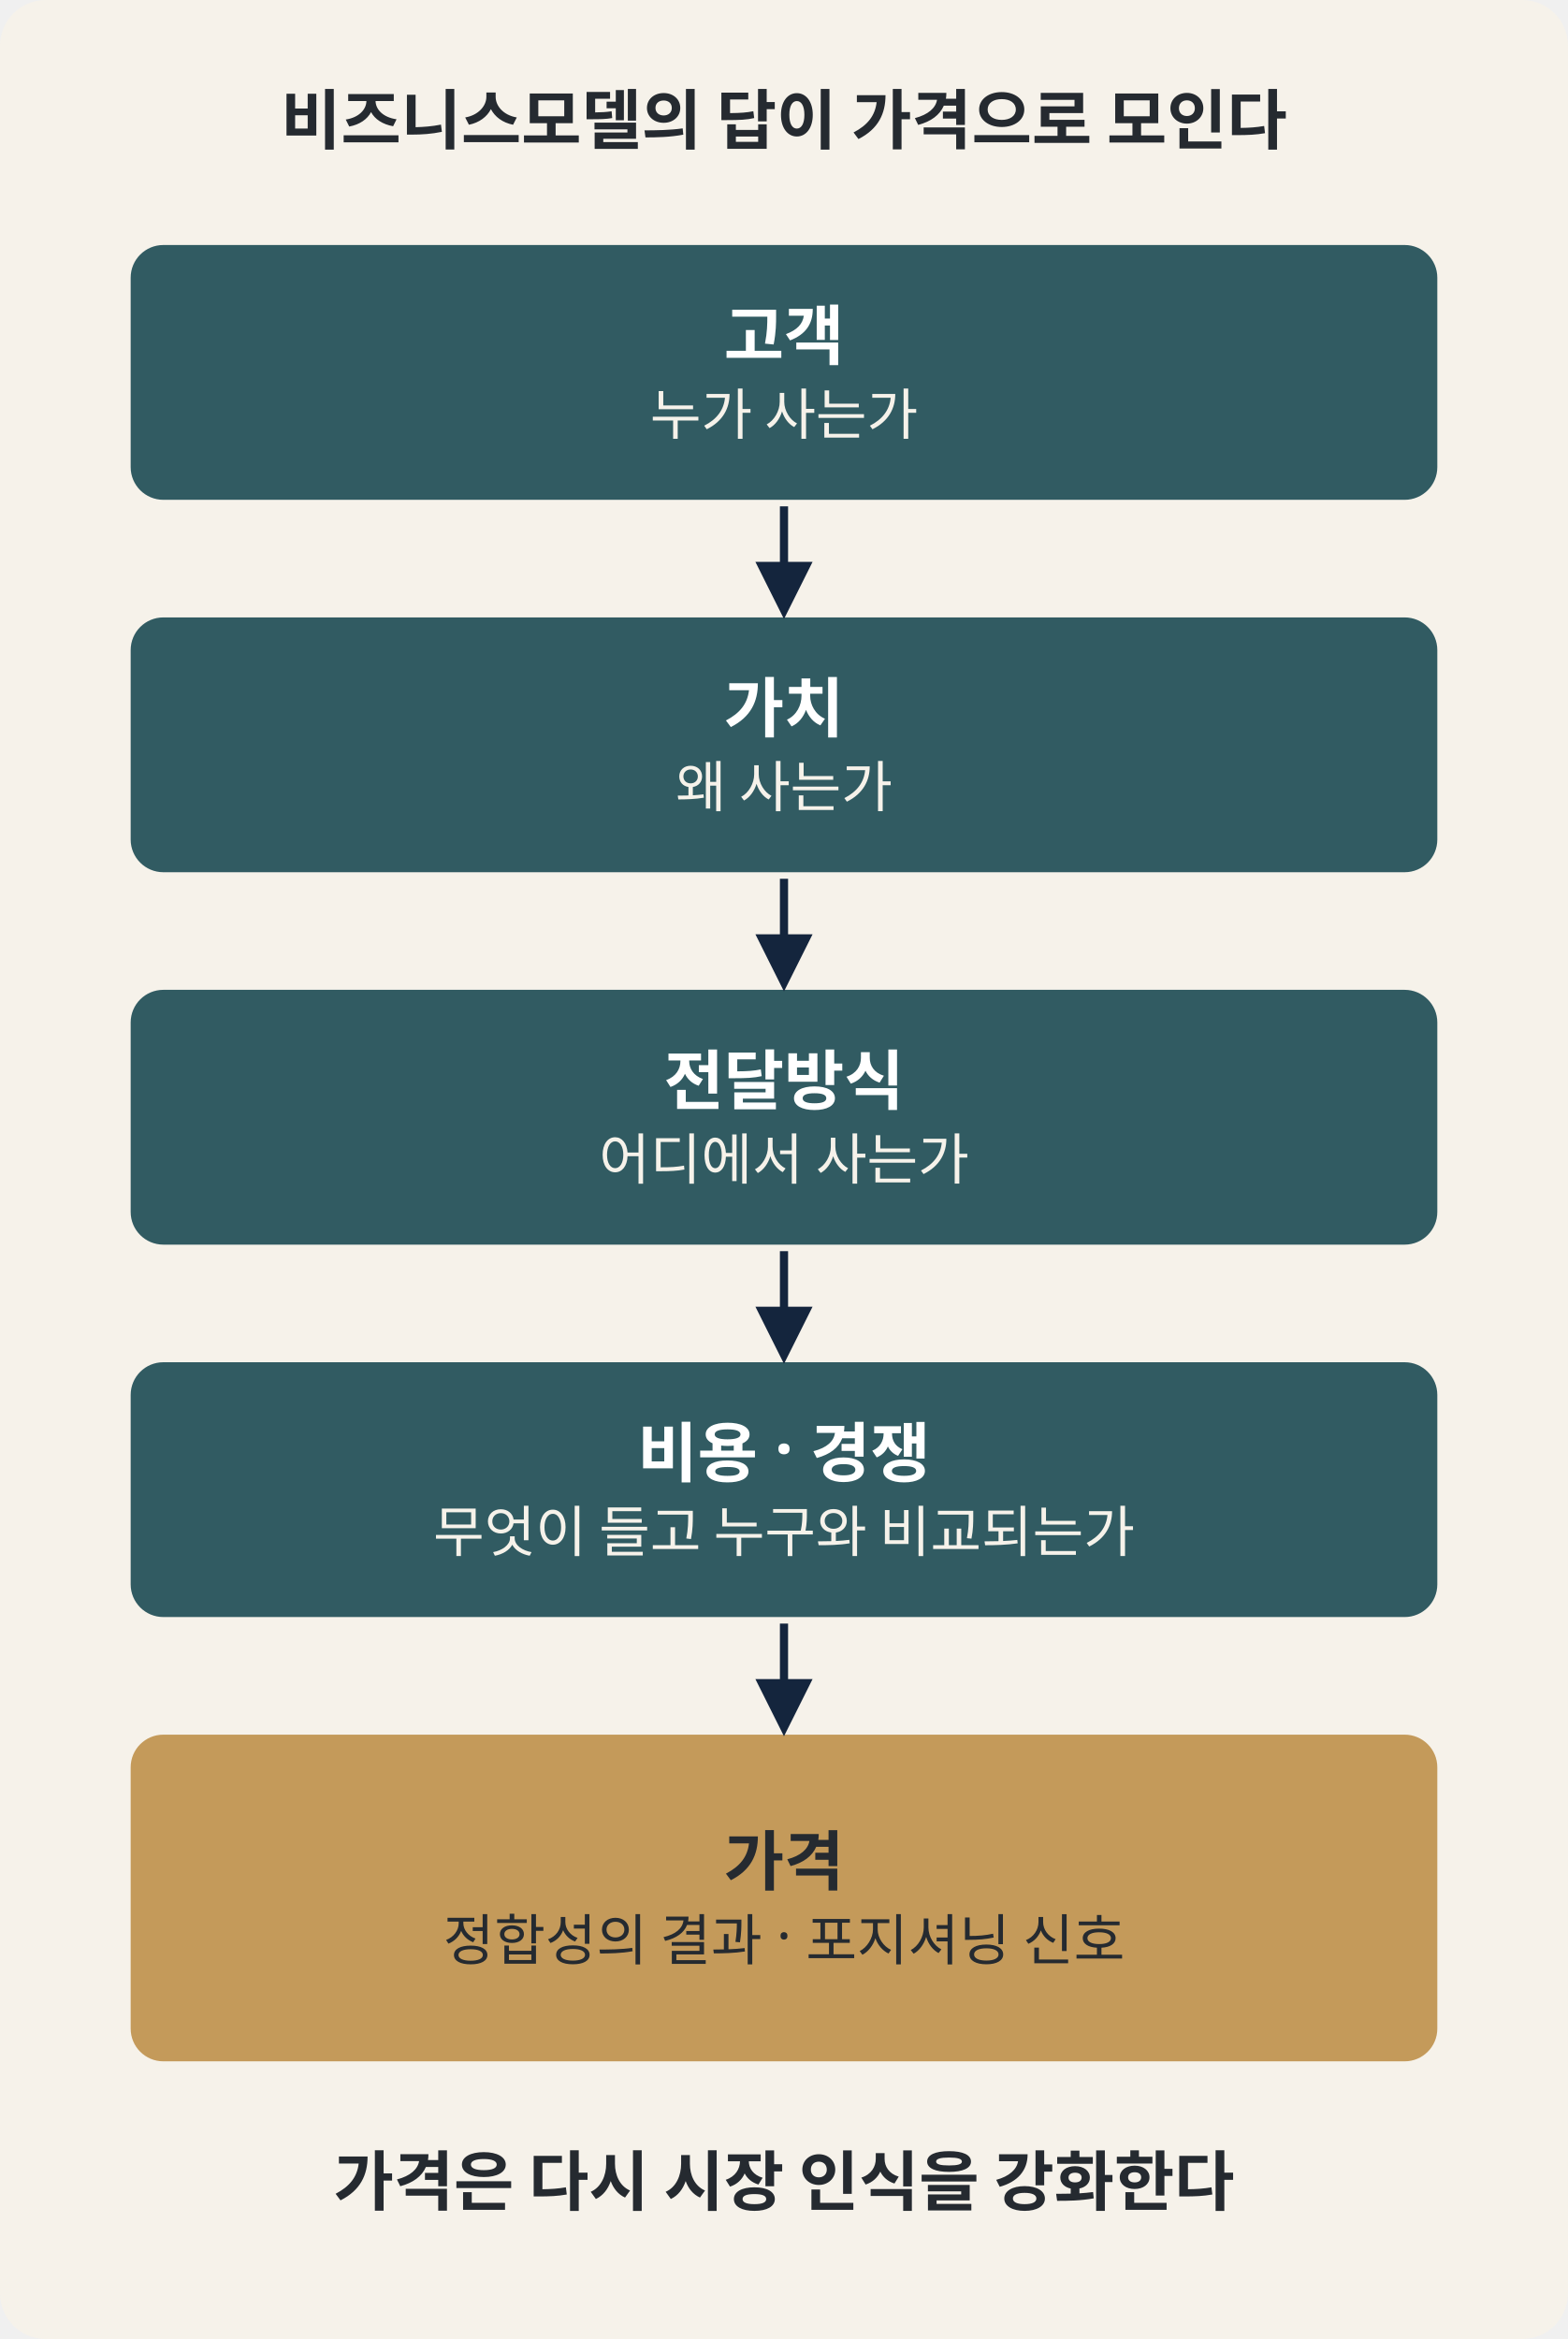
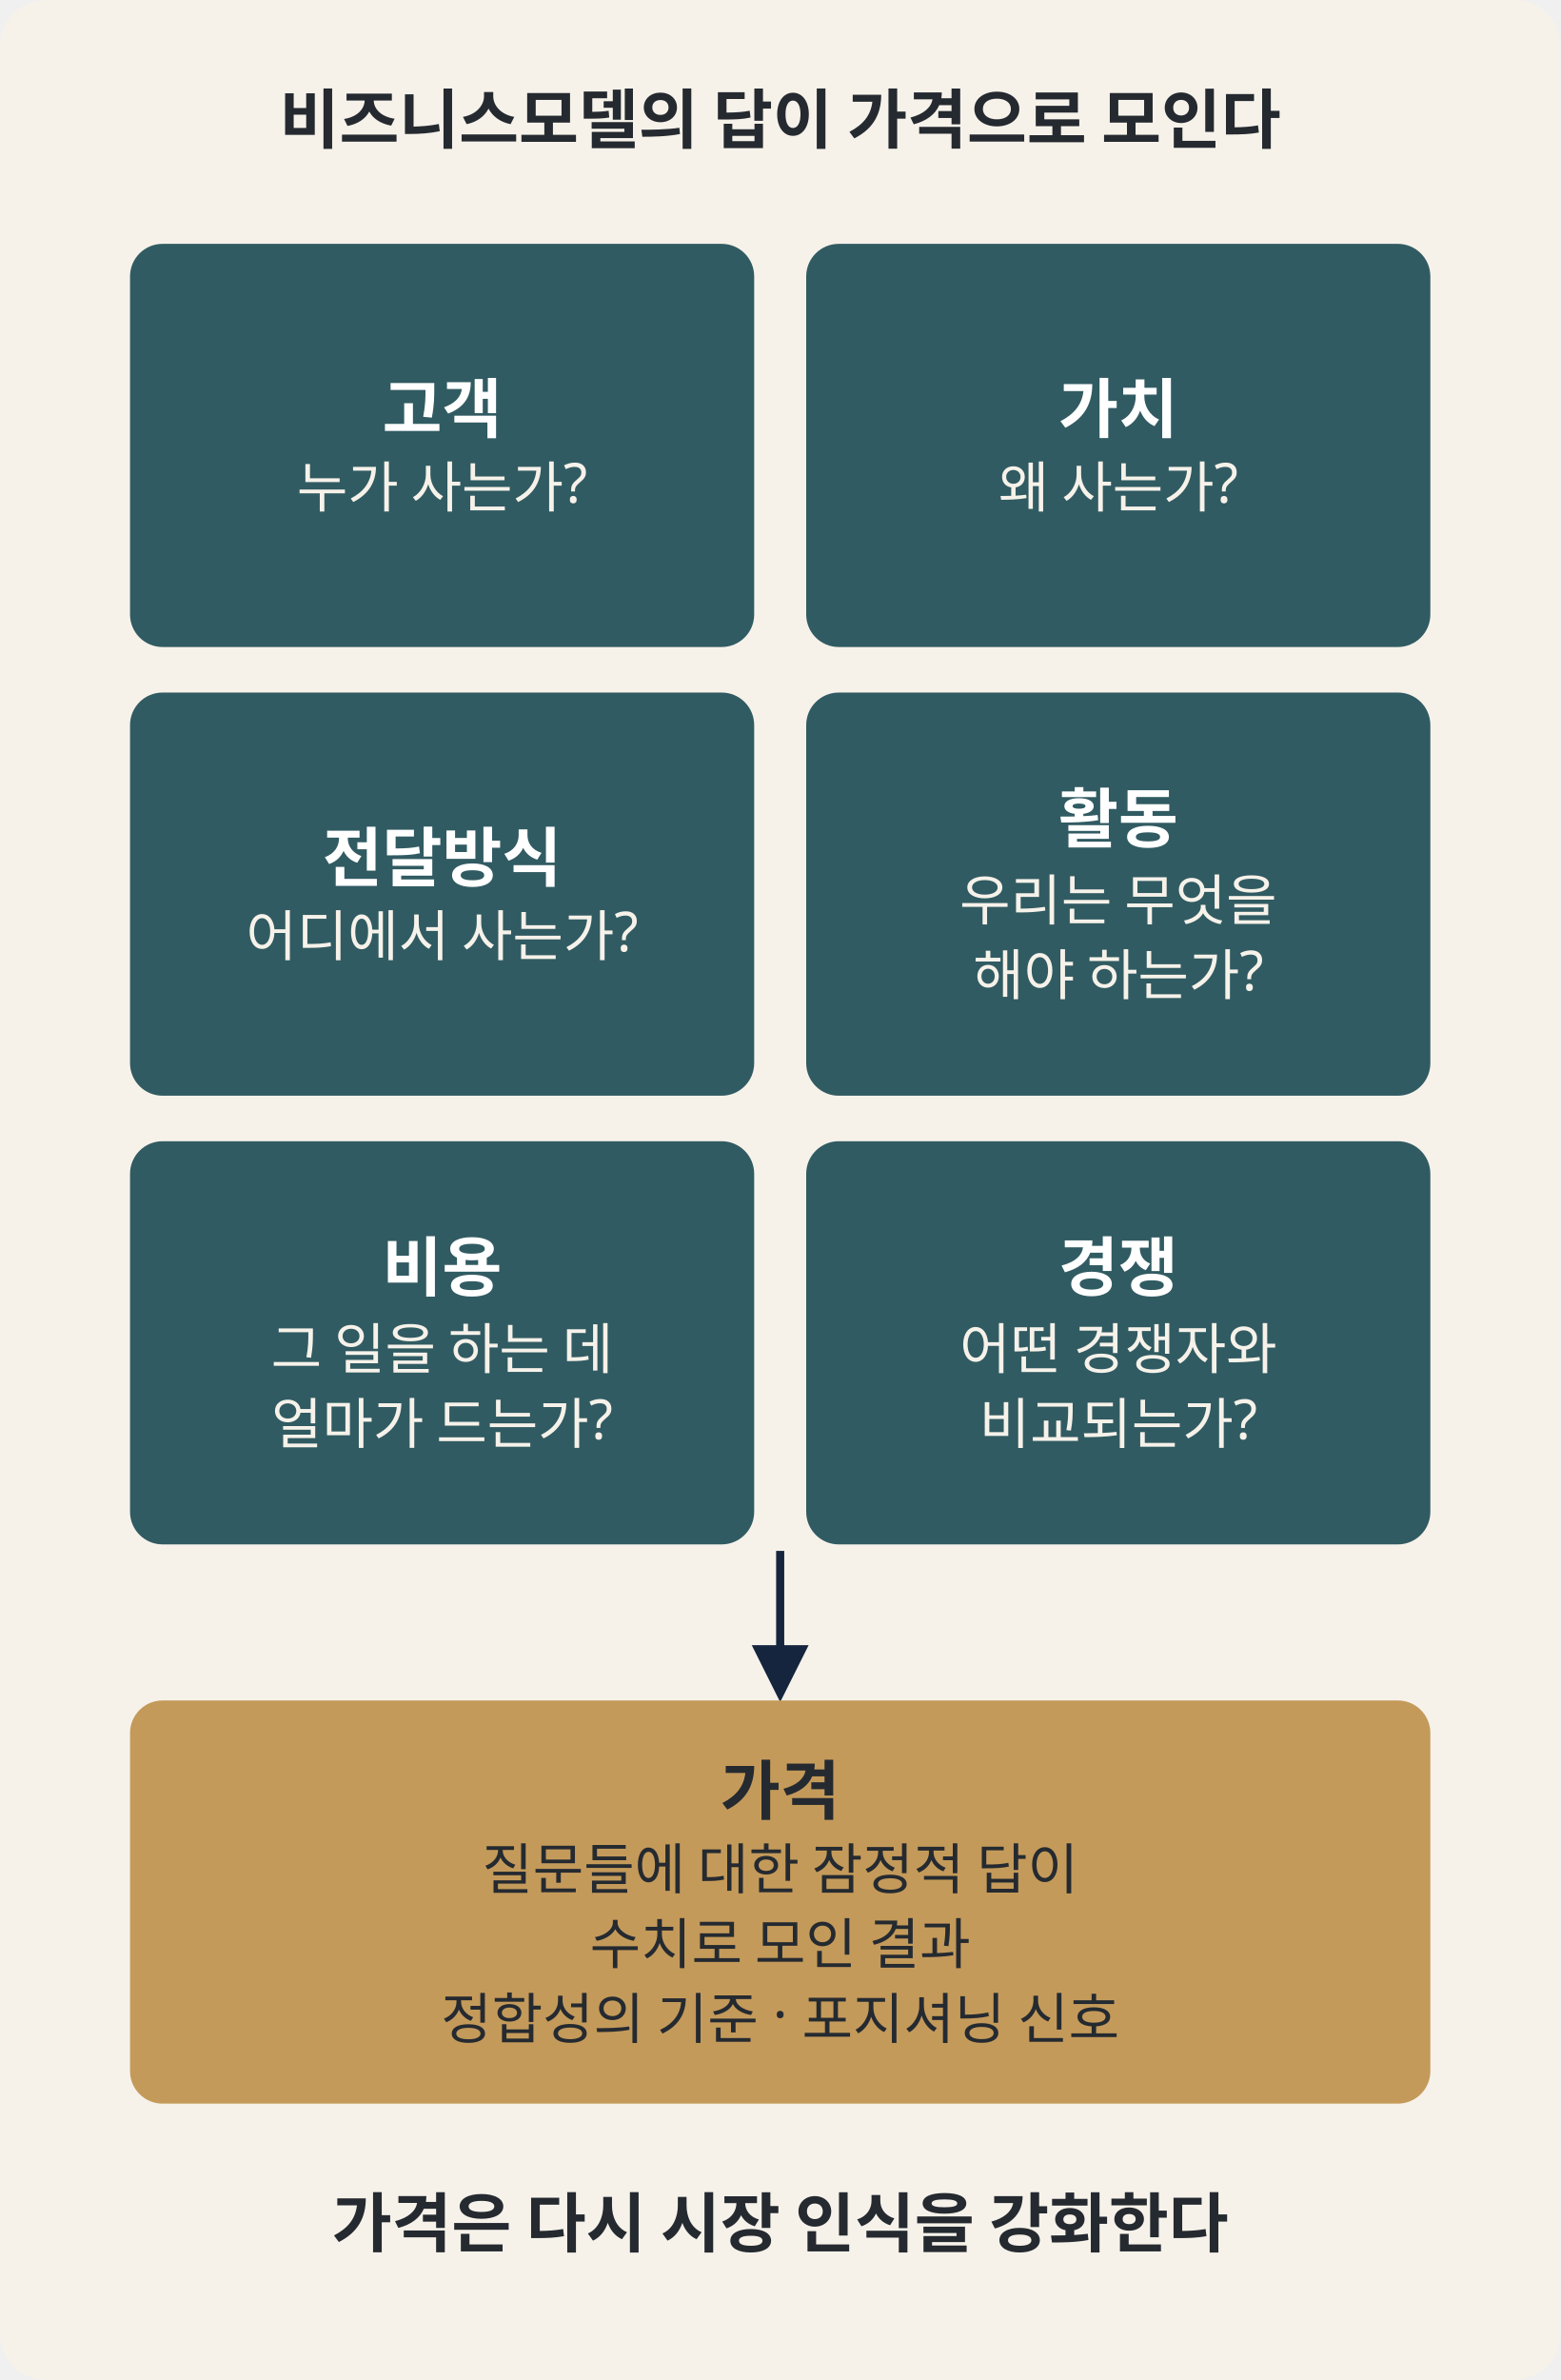
- <svg xmlns="http://www.w3.org/2000/svg" viewBox="0 0 480 716" role="img" aria-labelledby="t d" font-family="system-ui, 'Noto Sans KR', 'Malgun Gothic', 'Apple SD Gothic Neo', sans-serif">
+ <svg xmlns="http://www.w3.org/2000/svg" viewBox="0 0 480 732" role="img" aria-labelledby="t d" font-family="system-ui, 'Noto Sans KR', 'Malgun Gothic', 'Apple SD Gothic Neo', sans-serif">
  <defs>
    <marker id="arrow-navy" viewBox="0 0 10 10" refX="8" refY="5" markerWidth="7" markerHeight="7" orient="auto-start-reverse">
      <path d="M0 0 L10 5 L0 10 z" fill="#14253D" />
    </marker>
    <marker id="arrow-gold" viewBox="0 0 10 10" refX="8" refY="5" markerWidth="7" markerHeight="7" orient="auto-start-reverse">
      <path d="M0 0 L10 5 L0 10 z" fill="#C49A5A" />
    </marker>
  </defs>
  <g id="background">
-     <rect width="480" height="716" rx="14" fill="#F6F2EA" />
+     <rect width="480" height="732" rx="14" fill="#F6F2EA" />
  </g>
  <g id="headline">
    <text x="240" y="44" text-anchor="middle" font-size="20" font-weight="700" fill="#252A30">비즈니스모델의 답이 가격으로 모인다</text>
  </g>
-   <g id="customer">
-     <rect x="40" y="75" width="400" height="78" rx="10" fill="#315B62" />
-     <text x="240" y="110" text-anchor="middle" font-size="20" font-weight="700" fill="#FFFFFF">고객</text>
-     <text x="240" y="133" text-anchor="middle" font-size="17" font-weight="400" fill="#F6F2EA">누가 사는가</text>
+   <g id="questions">
+     <g id="customer">
+       <rect x="40" y="75" width="192" height="124" rx="10" fill="#315B62" />
+       <text x="136" y="133" text-anchor="middle" font-size="20" font-weight="700" fill="#FFFFFF">고객</text>
+       <text x="136" y="156" text-anchor="middle" font-size="17" font-weight="400" fill="#F6F2EA">누가 사는가?</text>
+     </g>
+     <g id="value">
+       <rect x="248" y="75" width="192" height="124" rx="10" fill="#315B62" />
+       <text x="344" y="133" text-anchor="middle" font-size="20" font-weight="700" fill="#FFFFFF">가치</text>
+       <text x="344" y="156" text-anchor="middle" font-size="17" font-weight="400" fill="#F6F2EA">왜 사는가?</text>
+     </g>
+     <g id="delivery">
+       <rect x="40" y="213" width="192" height="124" rx="10" fill="#315B62" />
+       <text x="136" y="271" text-anchor="middle" font-size="20" font-weight="700" fill="#FFFFFF">전달방식</text>
+       <text x="136" y="294" text-anchor="middle" font-size="17" font-weight="400" fill="#F6F2EA">어디에서 사는가?</text>
+     </g>
+     <g id="activities">
+       <rect x="248" y="213" width="192" height="124" rx="10" fill="#315B62" />
+       <text x="344" y="259" text-anchor="middle" font-size="20" font-weight="700" fill="#FFFFFF">활동</text>
+       <text x="344" y="283" text-anchor="middle" font-size="17" font-weight="400" fill="#F6F2EA">우리는 무엇을</text>
+       <text x="344" y="306" text-anchor="middle" font-size="17" font-weight="400" fill="#F6F2EA">해야 하는가?</text>
+     </g>
+     <g id="cost">
+       <rect x="40" y="351" width="192" height="124" rx="10" fill="#315B62" />
+       <text x="136" y="397" text-anchor="middle" font-size="20" font-weight="700" fill="#FFFFFF">비용</text>
+       <text x="136" y="421" text-anchor="middle" font-size="17" font-weight="400" fill="#F6F2EA">그 일을 하는 데</text>
+       <text x="136" y="444" text-anchor="middle" font-size="17" font-weight="400" fill="#F6F2EA">얼마가 드는가?</text>
+     </g>
+     <g id="competition">
+       <rect x="248" y="351" width="192" height="124" rx="10" fill="#315B62" />
+       <text x="344" y="397" text-anchor="middle" font-size="20" font-weight="700" fill="#FFFFFF">경쟁</text>
+       <text x="344" y="421" text-anchor="middle" font-size="17" font-weight="400" fill="#F6F2EA">어떤 경쟁자와</text>
+       <text x="344" y="444" text-anchor="middle" font-size="17" font-weight="400" fill="#F6F2EA">비교되는가?</text>
+     </g>
  </g>
-   <g id="value">
-     <rect x="40" y="189" width="400" height="78" rx="10" fill="#315B62" />
-     <text x="240" y="224" text-anchor="middle" font-size="20" font-weight="700" fill="#FFFFFF">가치</text>
-     <text x="240" y="247" text-anchor="middle" font-size="17" font-weight="400" fill="#F6F2EA">왜 사는가</text>
-   </g>
-   <g id="delivery">
-     <rect x="40" y="303" width="400" height="78" rx="10" fill="#315B62" />
-     <text x="240" y="338" text-anchor="middle" font-size="20" font-weight="700" fill="#FFFFFF">전달방식</text>
-     <text x="240" y="361" text-anchor="middle" font-size="17" font-weight="400" fill="#F6F2EA">어디에서 사는가</text>
-   </g>
-   <g id="cost-competition">
-     <rect x="40" y="417" width="400" height="78" rx="10" fill="#315B62" />
-     <text x="240" y="452" text-anchor="middle" font-size="20" font-weight="700" fill="#FFFFFF">비용 · 경쟁</text>
-     <text x="240" y="475" text-anchor="middle" font-size="17" font-weight="400" fill="#F6F2EA">무엇이 들고 누구와 비교되는가</text>
+   <g id="flow">
+     <line x1="240" y1="477" x2="240" y2="520" stroke="#14253D" stroke-width="2.5" marker-end="url(#arrow-navy)" />
  </g>
  <g id="price">
-     <rect x="40" y="531" width="400" height="100" rx="10" fill="#C49A5A" />
-     <text x="240" y="577" text-anchor="middle" font-size="20" font-weight="700" fill="#252A30">가격</text>
-     <text x="240" y="600" text-anchor="middle" font-size="17" font-weight="400" fill="#252A30">정합성의 결과 · 포지셔닝 신호</text>
-   </g>
-   <g id="flow">
-     <line x1="240" y1="155" x2="240" y2="186" stroke="#14253D" stroke-width="2.5" marker-end="url(#arrow-navy)" />
-     <line x1="240" y1="269" x2="240" y2="300" stroke="#14253D" stroke-width="2.5" marker-end="url(#arrow-navy)" />
-     <line x1="240" y1="383" x2="240" y2="414" stroke="#14253D" stroke-width="2.5" marker-end="url(#arrow-navy)" />
-     <line x1="240" y1="497" x2="240" y2="528" stroke="#14253D" stroke-width="2.5" marker-end="url(#arrow-navy)" />
+     <rect x="40" y="523" width="400" height="124" rx="10" fill="#C49A5A" />
+     <text x="240" y="558" text-anchor="middle" font-size="20" font-weight="700" fill="#252A30">가격</text>
+     <text x="240" y="581" text-anchor="middle" font-size="17" font-weight="400" fill="#252A30">질문들에 대한 잠정적 답이</text>
+     <text x="240" y="604" text-anchor="middle" font-size="17" font-weight="400" fill="#252A30">수치로 모인 결과</text>
+     <text x="240" y="627" text-anchor="middle" font-size="17" font-weight="400" fill="#252A30">정합성의 기준 · 포지셔닝 신호</text>
  </g>
  <g id="caption">
-     <text x="240" y="675" text-anchor="middle" font-size="20" font-weight="700" fill="#252A30">가격은 다시 시장 인식을 강화한다</text>
+     <text x="240" y="691" text-anchor="middle" font-size="20" font-weight="700" fill="#252A30">가격은 다시 시장 인식을 강화한다</text>
  </g>
</svg>
